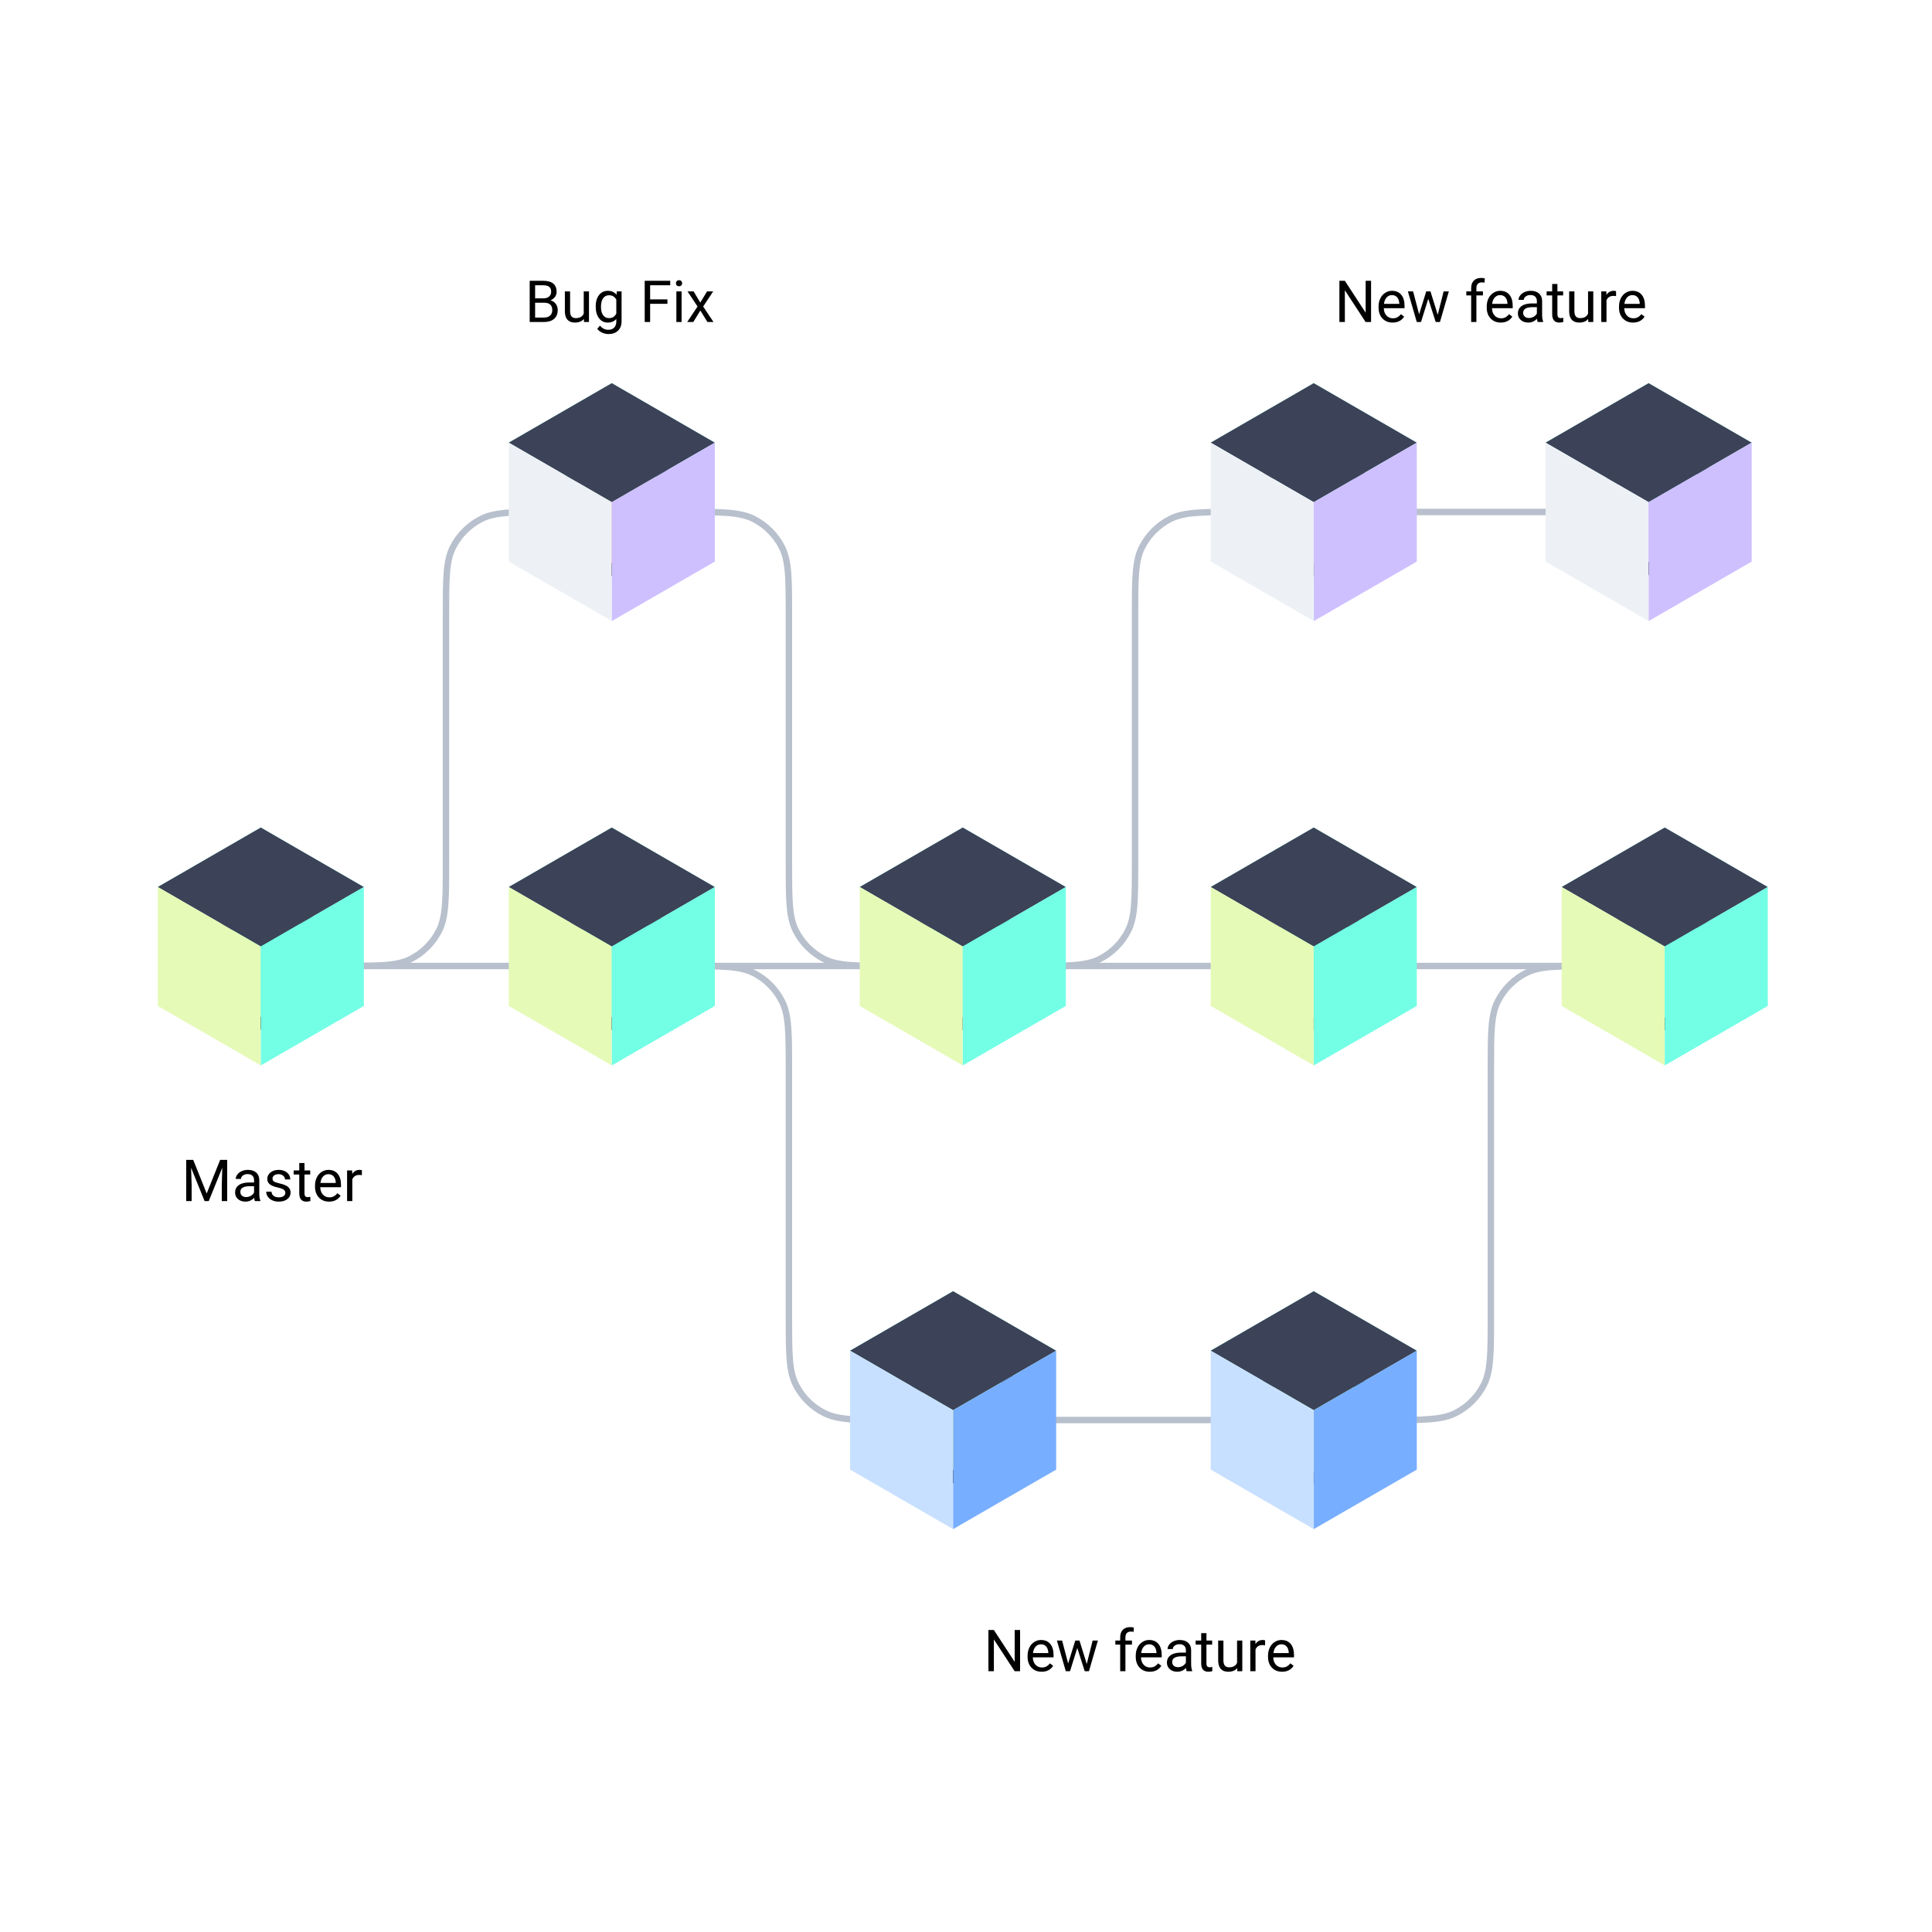
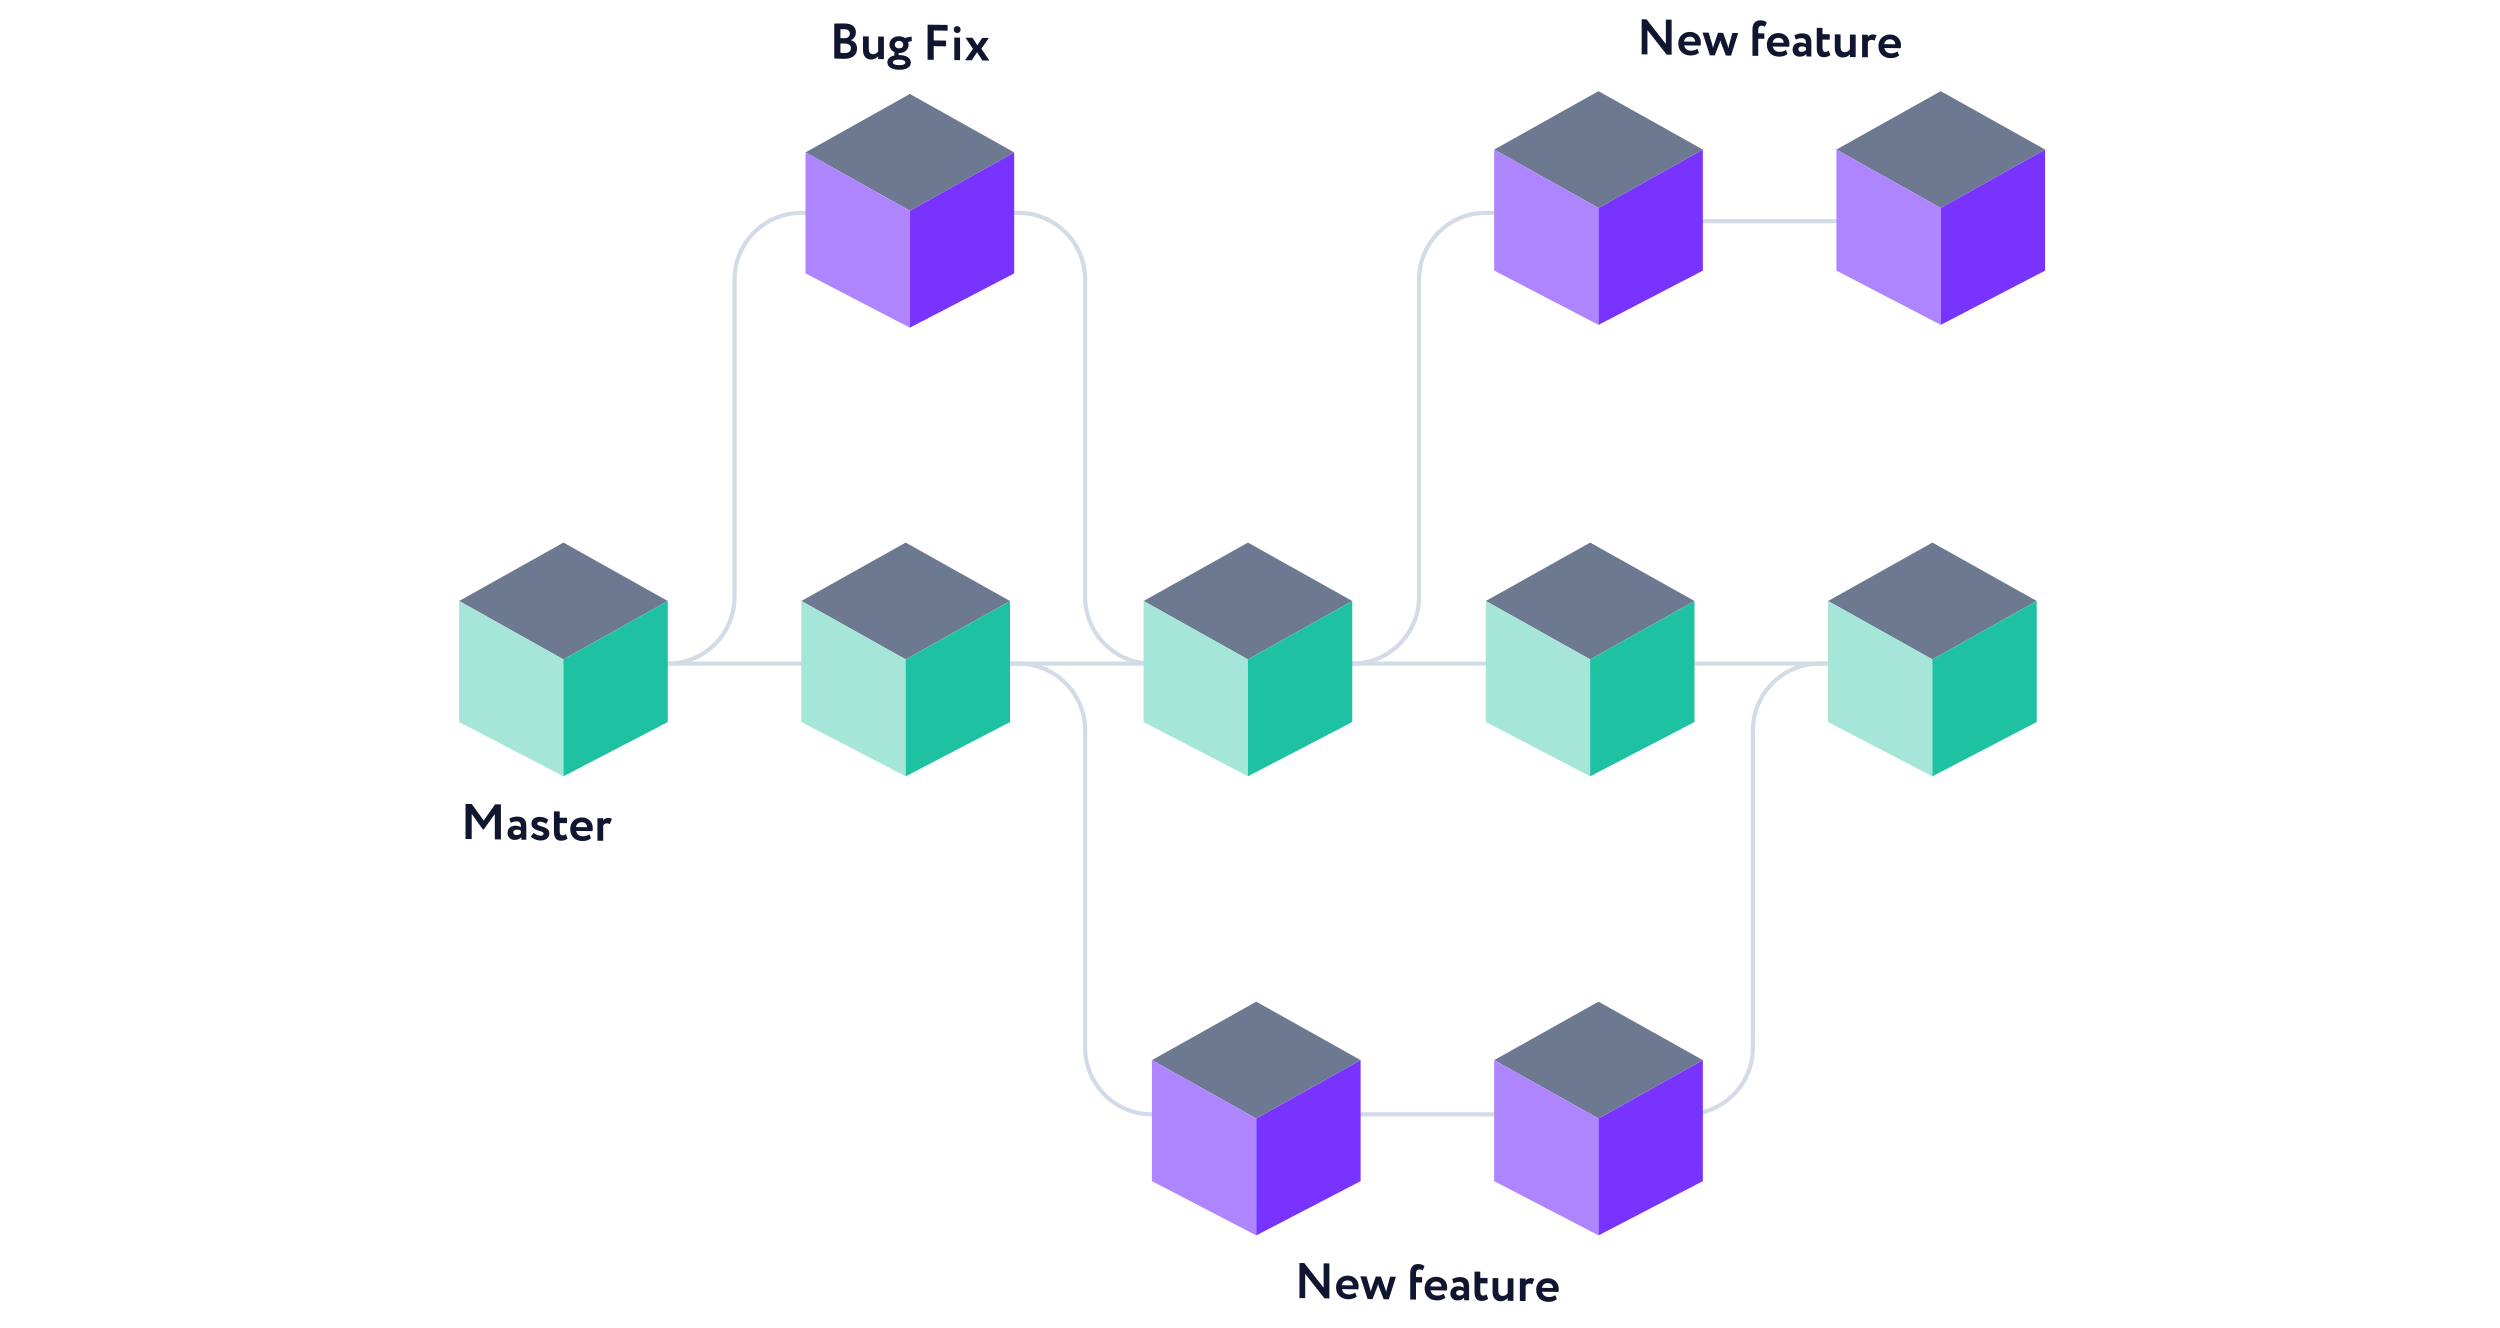
- <svg xmlns="http://www.w3.org/2000/svg" width="600" height="600" viewBox="0 0 600 600" fill="none">
-   <path d="M60.005 360.203L64.189 370.645L68.372 360.203H70.561V373H68.873V368.017L69.031 362.638L64.83 373H63.538L59.346 362.664L59.513 368.017V373H57.825V360.203H60.005ZM79.156 373C79.062 372.812 78.986 372.479 78.928 371.998C78.172 372.783 77.269 373.176 76.221 373.176C75.283 373.176 74.513 372.912 73.909 372.385C73.311 371.852 73.013 371.178 73.013 370.363C73.013 369.373 73.388 368.605 74.138 368.061C74.894 367.51 75.954 367.234 77.319 367.234H78.901V366.487C78.901 365.919 78.731 365.468 78.392 365.134C78.052 364.794 77.551 364.624 76.889 364.624C76.309 364.624 75.822 364.771 75.43 365.063C75.037 365.356 74.841 365.711 74.841 366.127H73.206C73.206 365.652 73.373 365.195 73.707 364.756C74.047 364.311 74.504 363.959 75.078 363.701C75.658 363.443 76.294 363.314 76.985 363.314C78.081 363.314 78.939 363.59 79.561 364.141C80.182 364.686 80.504 365.438 80.527 366.399V370.776C80.527 371.649 80.639 372.344 80.861 372.859V373H79.156ZM76.458 371.761C76.968 371.761 77.451 371.629 77.908 371.365C78.365 371.102 78.696 370.759 78.901 370.337V368.386H77.627C75.635 368.386 74.639 368.969 74.639 370.135C74.639 370.645 74.809 371.043 75.148 371.33C75.488 371.617 75.925 371.761 76.458 371.761ZM88.613 370.478C88.613 370.038 88.446 369.698 88.112 369.458C87.784 369.212 87.207 369.001 86.381 368.825C85.561 368.649 84.907 368.438 84.421 368.192C83.94 367.946 83.583 367.653 83.349 367.313C83.12 366.974 83.006 366.569 83.006 366.101C83.006 365.321 83.334 364.662 83.99 364.123C84.652 363.584 85.496 363.314 86.522 363.314C87.6 363.314 88.473 363.593 89.141 364.149C89.814 364.706 90.151 365.418 90.151 366.285H88.517C88.517 365.84 88.326 365.456 87.945 365.134C87.57 364.812 87.096 364.65 86.522 364.65C85.93 364.65 85.467 364.779 85.133 365.037C84.799 365.295 84.632 365.632 84.632 366.048C84.632 366.44 84.787 366.736 85.098 366.936C85.408 367.135 85.968 367.325 86.776 367.507C87.591 367.688 88.25 367.905 88.754 368.157C89.258 368.409 89.63 368.714 89.87 369.071C90.116 369.423 90.239 369.854 90.239 370.363C90.239 371.213 89.899 371.896 89.22 372.411C88.54 372.921 87.658 373.176 86.574 373.176C85.812 373.176 85.139 373.041 84.553 372.771C83.967 372.502 83.507 372.127 83.173 371.646C82.845 371.16 82.681 370.636 82.681 370.073H84.307C84.336 370.618 84.553 371.052 84.957 371.374C85.367 371.69 85.906 371.849 86.574 371.849C87.189 371.849 87.682 371.726 88.051 371.479C88.426 371.228 88.613 370.894 88.613 370.478ZM94.564 361.188V363.49H96.339V364.747H94.564V370.645C94.564 371.025 94.643 371.312 94.801 371.506C94.959 371.693 95.228 371.787 95.609 371.787C95.797 371.787 96.055 371.752 96.383 371.682V373C95.955 373.117 95.539 373.176 95.135 373.176C94.408 373.176 93.86 372.956 93.491 372.517C93.122 372.077 92.938 371.453 92.938 370.645V364.747H91.206V363.49H92.938V361.188H94.564ZM102.192 373.176C100.903 373.176 99.855 372.754 99.046 371.91C98.237 371.061 97.833 369.927 97.833 368.509V368.21C97.833 367.267 98.012 366.426 98.369 365.688C98.732 364.943 99.236 364.363 99.881 363.947C100.531 363.525 101.234 363.314 101.99 363.314C103.227 363.314 104.188 363.722 104.873 364.536C105.559 365.351 105.901 366.517 105.901 368.034V368.711H99.459C99.482 369.648 99.755 370.407 100.276 370.987C100.804 371.562 101.472 371.849 102.28 371.849C102.854 371.849 103.341 371.731 103.739 371.497C104.138 371.263 104.486 370.952 104.785 370.565L105.778 371.339C104.981 372.563 103.786 373.176 102.192 373.176ZM101.99 364.65C101.334 364.65 100.783 364.891 100.338 365.371C99.893 365.846 99.617 366.514 99.512 367.375H104.275V367.252C104.229 366.426 104.006 365.787 103.607 365.336C103.209 364.879 102.67 364.65 101.99 364.65ZM112.388 364.949C112.142 364.908 111.875 364.888 111.588 364.888C110.521 364.888 109.798 365.342 109.417 366.25V373H107.791V363.49H109.373L109.399 364.589C109.933 363.739 110.688 363.314 111.667 363.314C111.983 363.314 112.224 363.355 112.388 363.438V364.949Z" fill="black" />
-   <path d="M316.796 519H315.1L308.657 509.139V519H306.961V506.203H308.657L315.117 516.108V506.203H316.796V519ZM323.484 519.176C322.195 519.176 321.146 518.754 320.338 517.91C319.529 517.061 319.125 515.927 319.125 514.509V514.21C319.125 513.267 319.304 512.426 319.661 511.688C320.024 510.943 320.528 510.363 321.173 509.947C321.823 509.525 322.526 509.314 323.282 509.314C324.519 509.314 325.479 509.722 326.165 510.536C326.851 511.351 327.193 512.517 327.193 514.034V514.711H320.751C320.774 515.648 321.047 516.407 321.568 516.987C322.096 517.562 322.764 517.849 323.572 517.849C324.146 517.849 324.633 517.731 325.031 517.497C325.43 517.263 325.778 516.952 326.077 516.565L327.07 517.339C326.273 518.563 325.078 519.176 323.484 519.176ZM323.282 510.65C322.626 510.65 322.075 510.891 321.63 511.371C321.185 511.846 320.909 512.514 320.804 513.375H325.567V513.252C325.521 512.426 325.298 511.787 324.899 511.336C324.501 510.879 323.962 510.65 323.282 510.65ZM337.503 516.759L339.331 509.49H340.957L338.188 519H336.87L334.559 511.793L332.309 519H330.99L328.23 509.49H329.848L331.72 516.609L333.935 509.49H335.244L337.503 516.759ZM347.883 519V510.747H346.38V509.49H347.883V508.515C347.883 507.495 348.155 506.707 348.7 506.15C349.245 505.594 350.016 505.315 351.012 505.315C351.387 505.315 351.759 505.365 352.128 505.465L352.04 506.783C351.765 506.73 351.472 506.704 351.161 506.704C350.634 506.704 350.227 506.859 349.939 507.17C349.652 507.475 349.509 507.914 349.509 508.488V509.49H351.539V510.747H349.509V519H347.883ZM357.076 519.176C355.787 519.176 354.738 518.754 353.93 517.91C353.121 517.061 352.717 515.927 352.717 514.509V514.21C352.717 513.267 352.896 512.426 353.253 511.688C353.616 510.943 354.12 510.363 354.765 509.947C355.415 509.525 356.118 509.314 356.874 509.314C358.11 509.314 359.071 509.722 359.757 510.536C360.442 511.351 360.785 512.517 360.785 514.034V514.711H354.343C354.366 515.648 354.639 516.407 355.16 516.987C355.688 517.562 356.355 517.849 357.164 517.849C357.738 517.849 358.225 517.731 358.623 517.497C359.021 517.263 359.37 516.952 359.669 516.565L360.662 517.339C359.865 518.563 358.67 519.176 357.076 519.176ZM356.874 510.65C356.218 510.65 355.667 510.891 355.222 511.371C354.776 511.846 354.501 512.514 354.396 513.375H359.159V513.252C359.112 512.426 358.89 511.787 358.491 511.336C358.093 510.879 357.554 510.65 356.874 510.65ZM368.546 519C368.452 518.812 368.376 518.479 368.317 517.998C367.562 518.783 366.659 519.176 365.61 519.176C364.673 519.176 363.902 518.912 363.299 518.385C362.701 517.852 362.402 517.178 362.402 516.363C362.402 515.373 362.777 514.605 363.527 514.061C364.283 513.51 365.344 513.234 366.709 513.234H368.291V512.487C368.291 511.919 368.121 511.468 367.781 511.134C367.441 510.794 366.94 510.624 366.278 510.624C365.698 510.624 365.212 510.771 364.819 511.063C364.427 511.356 364.23 511.711 364.23 512.127H362.596C362.596 511.652 362.763 511.195 363.097 510.756C363.437 510.311 363.894 509.959 364.468 509.701C365.048 509.443 365.684 509.314 366.375 509.314C367.471 509.314 368.329 509.59 368.95 510.141C369.571 510.686 369.894 511.438 369.917 512.399V516.776C369.917 517.649 370.028 518.344 370.251 518.859V519H368.546ZM365.848 517.761C366.357 517.761 366.841 517.629 367.298 517.365C367.755 517.102 368.086 516.759 368.291 516.337V514.386H367.017C365.024 514.386 364.028 514.969 364.028 516.135C364.028 516.645 364.198 517.043 364.538 517.33C364.878 517.617 365.314 517.761 365.848 517.761ZM374.672 507.188V509.49H376.447V510.747H374.672V516.645C374.672 517.025 374.751 517.312 374.909 517.506C375.067 517.693 375.337 517.787 375.718 517.787C375.905 517.787 376.163 517.752 376.491 517.682V519C376.063 519.117 375.647 519.176 375.243 519.176C374.517 519.176 373.969 518.956 373.6 518.517C373.23 518.077 373.046 517.453 373.046 516.645V510.747H371.314V509.49H373.046V507.188H374.672ZM384.226 518.06C383.593 518.804 382.664 519.176 381.439 519.176C380.426 519.176 379.652 518.883 379.119 518.297C378.592 517.705 378.325 516.832 378.319 515.678V509.49H379.945V515.634C379.945 517.075 380.531 517.796 381.703 517.796C382.945 517.796 383.771 517.333 384.182 516.407V509.49H385.808V519H384.261L384.226 518.06ZM392.883 510.949C392.637 510.908 392.37 510.888 392.083 510.888C391.017 510.888 390.293 511.342 389.912 512.25V519H388.286V509.49H389.868L389.895 510.589C390.428 509.739 391.184 509.314 392.162 509.314C392.479 509.314 392.719 509.355 392.883 509.438V510.949ZM398.156 519.176C396.867 519.176 395.818 518.754 395.01 517.91C394.201 517.061 393.797 515.927 393.797 514.509V514.21C393.797 513.267 393.976 512.426 394.333 511.688C394.696 510.943 395.2 510.363 395.845 509.947C396.495 509.525 397.198 509.314 397.954 509.314C399.19 509.314 400.151 509.722 400.837 510.536C401.522 511.351 401.865 512.517 401.865 514.034V514.711H395.423C395.446 515.648 395.719 516.407 396.24 516.987C396.768 517.562 397.436 517.849 398.244 517.849C398.818 517.849 399.305 517.731 399.703 517.497C400.102 517.263 400.45 516.952 400.749 516.565L401.742 517.339C400.945 518.563 399.75 519.176 398.156 519.176ZM397.954 510.65C397.298 510.65 396.747 510.891 396.302 511.371C395.856 511.846 395.581 512.514 395.476 513.375H400.239V513.252C400.192 512.426 399.97 511.787 399.571 511.336C399.173 510.879 398.634 510.65 397.954 510.65Z" fill="black" />
-   <path d="M425.796 100H424.1L417.657 90.139V100H415.961V87.203H417.657L424.117 97.108V87.203H425.796V100ZM432.484 100.176C431.195 100.176 430.146 99.754 429.338 98.91C428.529 98.061 428.125 96.927 428.125 95.509V95.21C428.125 94.267 428.304 93.426 428.661 92.688C429.024 91.943 429.528 91.363 430.173 90.947C430.823 90.525 431.526 90.314 432.282 90.314C433.519 90.314 434.479 90.722 435.165 91.536C435.851 92.351 436.193 93.517 436.193 95.034V95.711H429.751C429.774 96.648 430.047 97.407 430.568 97.987C431.096 98.561 431.764 98.849 432.572 98.849C433.146 98.849 433.633 98.731 434.031 98.497C434.43 98.263 434.778 97.952 435.077 97.565L436.07 98.339C435.273 99.564 434.078 100.176 432.484 100.176ZM432.282 91.65C431.626 91.65 431.075 91.891 430.63 92.371C430.185 92.846 429.909 93.514 429.804 94.375H434.567V94.252C434.521 93.426 434.298 92.787 433.899 92.336C433.501 91.879 432.962 91.65 432.282 91.65ZM446.503 97.759L448.331 90.49H449.957L447.188 100H445.87L443.559 92.793L441.309 100H439.99L437.23 90.49H438.848L440.72 97.609L442.935 90.49H444.244L446.503 97.759ZM456.883 100V91.747H455.38V90.49H456.883V89.515C456.883 88.495 457.155 87.707 457.7 87.15C458.245 86.594 459.016 86.315 460.012 86.315C460.387 86.315 460.759 86.365 461.128 86.465L461.04 87.783C460.765 87.731 460.472 87.704 460.161 87.704C459.634 87.704 459.227 87.859 458.939 88.17C458.652 88.475 458.509 88.914 458.509 89.488V90.49H460.539V91.747H458.509V100H456.883ZM466.076 100.176C464.787 100.176 463.738 99.754 462.93 98.91C462.121 98.061 461.717 96.927 461.717 95.509V95.21C461.717 94.267 461.896 93.426 462.253 92.688C462.616 91.943 463.12 91.363 463.765 90.947C464.415 90.525 465.118 90.314 465.874 90.314C467.11 90.314 468.071 90.722 468.757 91.536C469.442 92.351 469.785 93.517 469.785 95.034V95.711H463.343C463.366 96.648 463.639 97.407 464.16 97.987C464.688 98.561 465.355 98.849 466.164 98.849C466.738 98.849 467.225 98.731 467.623 98.497C468.021 98.263 468.37 97.952 468.669 97.565L469.662 98.339C468.865 99.564 467.67 100.176 466.076 100.176ZM465.874 91.65C465.218 91.65 464.667 91.891 464.222 92.371C463.776 92.846 463.501 93.514 463.396 94.375H468.159V94.252C468.112 93.426 467.89 92.787 467.491 92.336C467.093 91.879 466.554 91.65 465.874 91.65ZM477.546 100C477.452 99.812 477.376 99.478 477.317 98.998C476.562 99.783 475.659 100.176 474.61 100.176C473.673 100.176 472.902 99.912 472.299 99.385C471.701 98.852 471.402 98.178 471.402 97.363C471.402 96.373 471.777 95.606 472.527 95.061C473.283 94.51 474.344 94.234 475.709 94.234H477.291V93.487C477.291 92.919 477.121 92.468 476.781 92.134C476.441 91.794 475.94 91.624 475.278 91.624C474.698 91.624 474.212 91.77 473.819 92.064C473.427 92.356 473.23 92.711 473.23 93.127H471.596C471.596 92.652 471.763 92.195 472.097 91.756C472.437 91.311 472.894 90.959 473.468 90.701C474.048 90.443 474.684 90.314 475.375 90.314C476.471 90.314 477.329 90.59 477.95 91.141C478.571 91.686 478.894 92.439 478.917 93.399V97.776C478.917 98.649 479.028 99.344 479.251 99.859V100H477.546ZM474.848 98.761C475.357 98.761 475.841 98.629 476.298 98.365C476.755 98.102 477.086 97.759 477.291 97.337V95.386H476.017C474.024 95.386 473.028 95.969 473.028 97.135C473.028 97.644 473.198 98.043 473.538 98.33C473.878 98.617 474.314 98.761 474.848 98.761ZM483.672 88.188V90.49H485.447V91.747H483.672V97.644C483.672 98.025 483.751 98.312 483.909 98.506C484.067 98.693 484.337 98.787 484.718 98.787C484.905 98.787 485.163 98.752 485.491 98.682V100C485.063 100.117 484.647 100.176 484.243 100.176C483.517 100.176 482.969 99.956 482.6 99.517C482.23 99.077 482.046 98.453 482.046 97.644V91.747H480.314V90.49H482.046V88.188H483.672ZM493.226 99.06C492.593 99.804 491.664 100.176 490.439 100.176C489.426 100.176 488.652 99.883 488.119 99.297C487.592 98.705 487.325 97.832 487.319 96.678V90.49H488.945V96.634C488.945 98.075 489.531 98.796 490.703 98.796C491.945 98.796 492.771 98.333 493.182 97.407V90.49H494.808V100H493.261L493.226 99.06ZM501.883 91.949C501.637 91.908 501.37 91.888 501.083 91.888C500.017 91.888 499.293 92.342 498.912 93.25V100H497.286V90.49H498.868L498.895 91.589C499.428 90.739 500.184 90.314 501.162 90.314C501.479 90.314 501.719 90.356 501.883 90.438V91.949ZM507.156 100.176C505.867 100.176 504.818 99.754 504.01 98.91C503.201 98.061 502.797 96.927 502.797 95.509V95.21C502.797 94.267 502.976 93.426 503.333 92.688C503.696 91.943 504.2 91.363 504.845 90.947C505.495 90.525 506.198 90.314 506.954 90.314C508.19 90.314 509.151 90.722 509.837 91.536C510.522 92.351 510.865 93.517 510.865 95.034V95.711H504.423C504.446 96.648 504.719 97.407 505.24 97.987C505.768 98.561 506.436 98.849 507.244 98.849C507.818 98.849 508.305 98.731 508.703 98.497C509.102 98.263 509.45 97.952 509.749 97.565L510.742 98.339C509.945 99.564 508.75 100.176 507.156 100.176ZM506.954 91.65C506.298 91.65 505.747 91.891 505.302 92.371C504.856 92.846 504.581 93.514 504.476 94.375H509.239V94.252C509.192 93.426 508.97 92.787 508.571 92.336C508.173 91.879 507.634 91.65 506.954 91.65Z" fill="black" />
-   <path d="M164.498 100V87.203H168.682C170.07 87.203 171.113 87.49 171.811 88.064C172.514 88.639 172.865 89.488 172.865 90.613C172.865 91.211 172.695 91.741 172.355 92.204C172.016 92.661 171.553 93.016 170.967 93.268C171.658 93.461 172.203 93.83 172.602 94.375C173.006 94.914 173.208 95.559 173.208 96.309C173.208 97.457 172.836 98.359 172.092 99.016C171.348 99.672 170.296 100 168.937 100H164.498ZM166.186 94.015V98.62H168.972C169.757 98.62 170.375 98.418 170.826 98.014C171.283 97.603 171.512 97.041 171.512 96.326C171.512 94.785 170.674 94.015 168.998 94.015H166.186ZM166.186 92.661H168.734C169.473 92.661 170.062 92.477 170.501 92.107C170.946 91.738 171.169 91.237 171.169 90.605C171.169 89.901 170.964 89.392 170.554 89.075C170.144 88.753 169.52 88.592 168.682 88.592H166.186V92.661ZM181.329 99.06C180.696 99.804 179.768 100.176 178.543 100.176C177.529 100.176 176.756 99.883 176.223 99.297C175.695 98.705 175.429 97.832 175.423 96.678V90.49H177.049V96.634C177.049 98.075 177.635 98.796 178.807 98.796C180.049 98.796 180.875 98.333 181.285 97.407V90.49H182.911V100H181.364L181.329 99.06ZM185.003 95.166C185.003 93.684 185.346 92.506 186.031 91.633C186.717 90.754 187.625 90.314 188.756 90.314C189.916 90.314 190.821 90.725 191.472 91.545L191.551 90.49H193.036V99.772C193.036 101.002 192.67 101.972 191.938 102.681C191.211 103.39 190.232 103.744 189.002 103.744C188.316 103.744 187.646 103.598 186.989 103.305C186.333 103.012 185.832 102.61 185.486 102.101L186.33 101.125C187.027 101.986 187.88 102.417 188.888 102.417C189.679 102.417 190.294 102.194 190.733 101.749C191.179 101.304 191.401 100.677 191.401 99.868V99.051C190.751 99.801 189.863 100.176 188.738 100.176C187.625 100.176 186.723 99.728 186.031 98.831C185.346 97.935 185.003 96.713 185.003 95.166ZM186.638 95.351C186.638 96.423 186.857 97.267 187.297 97.882C187.736 98.491 188.352 98.796 189.143 98.796C190.168 98.796 190.921 98.33 191.401 97.398V93.057C190.903 92.148 190.156 91.694 189.16 91.694C188.369 91.694 187.751 92.002 187.306 92.617C186.86 93.232 186.638 94.144 186.638 95.351ZM207.274 94.349H201.904V100H200.217V87.203H208.145V88.592H201.904V92.969H207.274V94.349ZM211.678 100H210.052V90.49H211.678V100ZM209.92 87.968C209.92 87.704 209.999 87.481 210.157 87.3C210.321 87.118 210.562 87.027 210.878 87.027C211.194 87.027 211.435 87.118 211.599 87.3C211.763 87.481 211.845 87.704 211.845 87.968C211.845 88.231 211.763 88.451 211.599 88.627C211.435 88.803 211.194 88.891 210.878 88.891C210.562 88.891 210.321 88.803 210.157 88.627C209.999 88.451 209.92 88.231 209.92 87.968ZM217.479 93.962L219.588 90.49H221.486L218.375 95.192L221.583 100H219.702L217.505 96.44L215.308 100H213.418L216.626 95.192L213.515 90.49H215.396L217.479 93.962Z" fill="black" />
-   <circle cx="84" cy="300" r="18" transform="rotate(90 84 300)" fill="#73FFE5" stroke="black" stroke-width="4" />
-   <circle cx="192" cy="300" r="18" transform="rotate(90 192 300)" fill="#73FFE5" stroke="black" stroke-width="4" />
-   <circle cx="408" cy="300" r="18" transform="rotate(90 408 300)" fill="#73FFE5" stroke="black" stroke-width="4" />
-   <circle cx="300" cy="441" r="18" transform="rotate(90 300 441)" fill="#E5FF73" stroke="black" stroke-width="4" />
-   <circle cx="192" cy="159" r="18" transform="rotate(90 192 159)" fill="#FFA492" stroke="black" stroke-width="4" />
-   <circle cx="408" cy="441" r="18" transform="rotate(90 408 441)" fill="#E5FF73" stroke="black" stroke-width="4" />
-   <circle cx="408" cy="159" r="18" transform="rotate(90 408 159)" fill="#CEC0FF" stroke="black" stroke-width="4" />
-   <circle cx="516" cy="159" r="18" transform="rotate(90 516 159)" fill="#CEC0FF" stroke="black" stroke-width="4" />
-   <circle cx="516" cy="300" r="18" transform="rotate(90 516 300)" fill="#73FFE5" stroke="black" stroke-width="4" />
-   <path d="M102 300H176" stroke="#B8C0CD" stroke-width="2" />
-   <path d="M424 300L496 300" stroke="#B8C0CD" stroke-width="2" />
-   <path d="M424 159L496 159" stroke="#B8C0CD" stroke-width="2" />
-   <path d="M316 300L388 300" stroke="#B8C0CD" stroke-width="2" />
-   <path d="M316 441L388 441" stroke="#B8C0CD" stroke-width="2" />
-   <path d="M210 300L282 300" stroke="#B8C0CD" stroke-width="2" />
-   <circle cx="300" cy="300" r="18" transform="rotate(90 300 300)" fill="#73FFE5" stroke="black" stroke-width="4" />
-   <path d="M174.5 159H170.5C159.299 159 153.698 159 149.42 161.18C145.657 163.097 142.597 166.157 140.68 169.92C138.5 174.198 138.5 179.799 138.5 191V268C138.5 279.201 138.5 284.802 136.32 289.08C134.403 292.843 131.343 295.903 127.58 297.82C123.302 300 117.701 300 106.5 300H102" stroke="#B8C0CD" stroke-width="2" />
-   <path d="M209 159H213C224.201 159 229.802 159 234.08 161.18C237.843 163.097 240.903 166.157 242.82 169.92C245 174.198 245 179.799 245 191V268C245 279.201 245 284.802 247.18 289.08C249.097 292.843 252.157 295.903 255.92 297.82C260.198 300 265.799 300 277 300H281.5" stroke="#B8C0CD" stroke-width="2" />
-   <path d="M388.5 159H384.5C373.299 159 367.698 159 363.42 161.18C359.657 163.097 356.597 166.157 354.68 169.92C352.5 174.198 352.5 179.799 352.5 191V268C352.5 279.201 352.5 284.802 350.32 289.08C348.403 292.843 345.343 295.903 341.58 297.82C337.302 300 331.701 300 320.5 300H316" stroke="#B8C0CD" stroke-width="2" />
-   <path d="M427 441H431C442.201 441 447.802 441 452.08 438.82C455.843 436.903 458.903 433.843 460.82 430.08C463 425.802 463 420.201 463 409V332C463 320.799 463 315.198 465.18 310.92C467.097 307.157 470.157 304.097 473.92 302.18C478.198 300 483.799 300 495 300H499.5" stroke="#B8C0CD" stroke-width="2" />
-   <path d="M209 300H213C224.201 300 229.802 300 234.08 302.18C237.843 304.097 240.903 307.157 242.82 310.92C245 315.198 245 320.799 245 332V409C245 420.201 245 425.802 247.18 430.08C249.097 433.843 252.157 436.903 255.92 438.82C260.198 441 265.799 441 277 441H281.5" stroke="#B8C0CD" stroke-width="2" />
-   <rect width="36.937" height="36.937" transform="matrix(0.866025 0.5 -0.866025 0.5 80.9883 257)" fill="#73FFE5" />
-   <rect width="36.937" height="36.937" transform="matrix(0.866025 0.5 -0.866025 0.5 80.9883 257)" fill="#3C4257" />
-   <path d="M49 275.469L80.988 293.937L80.988 330.873L49 312.404L49 293.937L49 275.469Z" fill="#E5FAB7" />
-   <path d="M81.012 293.938L113 275.469L113 312.405L81.012 330.873L81.012 312.405L81.012 293.938Z" fill="#73FFE5" />
-   <rect width="36.937" height="36.937" transform="matrix(0.866025 0.5 -0.866025 0.5 295.988 401)" fill="#73FFE5" />
-   <rect width="36.937" height="36.937" transform="matrix(0.866025 0.5 -0.866025 0.5 295.988 401)" fill="#3C4257" />
-   <path d="M264 419.469L295.988 437.937L295.988 474.873L264 456.404L264 437.937L264 419.469Z" fill="#C8E0FF" />
-   <path d="M296.012 437.938L328 419.469L328 456.405L296.012 474.873L296.012 456.405L296.012 437.938Z" fill="#78AEFF" />
-   <rect width="36.937" height="36.937" transform="matrix(0.866025 0.5 -0.866025 0.5 407.988 401)" fill="#73FFE5" />
-   <rect width="36.937" height="36.937" transform="matrix(0.866025 0.5 -0.866025 0.5 407.988 401)" fill="#3C4257" />
-   <path d="M376 419.469L407.988 437.937L407.988 474.873L376 456.404L376 437.937L376 419.469Z" fill="#C8E0FF" />
-   <path d="M408.012 437.938L440 419.469L440 456.405L408.012 474.873L408.012 456.405L408.012 437.938Z" fill="#78AEFF" />
-   <rect width="36.937" height="36.937" transform="matrix(0.866025 0.5 -0.866025 0.5 189.988 119)" fill="#73FFE5" />
-   <rect width="36.937" height="36.937" transform="matrix(0.866025 0.5 -0.866025 0.5 189.988 119)" fill="#3C4257" />
-   <path d="M158 137.469L189.988 155.937L189.988 192.873L158 174.404L158 155.937L158 137.469Z" fill="#EDF1F5" />
-   <path d="M190.012 155.938L222 137.469L222 174.405L190.012 192.873L190.012 174.405L190.012 155.938Z" fill="#CEC0FF" />
-   <rect width="36.937" height="36.937" transform="matrix(0.866025 0.5 -0.866025 0.5 407.988 119)" fill="#73FFE5" />
-   <rect width="36.937" height="36.937" transform="matrix(0.866025 0.5 -0.866025 0.5 407.988 119)" fill="#3C4257" />
-   <path d="M376 137.469L407.988 155.937L407.988 192.873L376 174.404L376 155.937L376 137.469Z" fill="#EDF1F5" />
-   <path d="M408.012 155.938L440 137.469L440 174.405L408.012 192.873L408.012 174.405L408.012 155.938Z" fill="#CEC0FF" />
-   <rect width="36.937" height="36.937" transform="matrix(0.866025 0.5 -0.866025 0.5 511.988 119)" fill="#73FFE5" />
-   <rect width="36.937" height="36.937" transform="matrix(0.866025 0.5 -0.866025 0.5 511.988 119)" fill="#3C4257" />
-   <path d="M480 137.469L511.988 155.937L511.988 192.873L480 174.404L480 155.937L480 137.469Z" fill="#EDF1F5" />
-   <path d="M512.012 155.938L544 137.469L544 174.405L512.012 192.873L512.012 174.405L512.012 155.938Z" fill="#CEC0FF" />
-   <rect width="36.937" height="36.937" transform="matrix(0.866025 0.5 -0.866025 0.5 189.988 257)" fill="#73FFE5" />
-   <rect width="36.937" height="36.937" transform="matrix(0.866025 0.5 -0.866025 0.5 189.988 257)" fill="#3C4257" />
-   <path d="M158 275.469L189.988 293.937L189.988 330.873L158 312.404L158 293.937L158 275.469Z" fill="#E5FAB7" />
-   <path d="M190.012 293.938L222 275.469L222 312.405L190.012 330.873L190.012 312.405L190.012 293.938Z" fill="#73FFE5" />
-   <rect width="36.937" height="36.937" transform="matrix(0.866025 0.5 -0.866025 0.5 298.988 257)" fill="#73FFE5" />
-   <rect width="36.937" height="36.937" transform="matrix(0.866025 0.5 -0.866025 0.5 298.988 257)" fill="#3C4257" />
-   <path d="M267 275.469L298.988 293.937L298.988 330.873L267 312.404L267 293.937L267 275.469Z" fill="#E5FAB7" />
-   <path d="M299.012 293.938L331 275.469L331 312.405L299.012 330.873L299.012 312.405L299.012 293.938Z" fill="#73FFE5" />
-   <rect width="36.937" height="36.937" transform="matrix(0.866025 0.5 -0.866025 0.5 407.988 257)" fill="#73FFE5" />
-   <rect width="36.937" height="36.937" transform="matrix(0.866025 0.5 -0.866025 0.5 407.988 257)" fill="#3C4257" />
-   <path d="M376 275.469L407.988 293.937L407.988 330.873L376 312.404L376 293.937L376 275.469Z" fill="#E5FAB7" />
-   <path d="M408.012 293.938L440 275.469L440 312.405L408.012 330.873L408.012 312.405L408.012 293.938Z" fill="#73FFE5" />
-   <rect width="36.937" height="36.937" transform="matrix(0.866025 0.5 -0.866025 0.5 516.988 257)" fill="#73FFE5" />
-   <rect width="36.937" height="36.937" transform="matrix(0.866025 0.5 -0.866025 0.5 516.988 257)" fill="#3C4257" />
-   <path d="M485 275.469L516.988 293.937L516.988 330.873L485 312.404L485 293.937L485 275.469Z" fill="#E5FAB7" />
-   <path d="M517.012 293.938L549 275.469L549 312.405L517.012 330.873L517.012 312.405L517.012 293.938Z" fill="#73FFE5" />
+ <svg xmlns="http://www.w3.org/2000/svg" width="599" height="318" viewBox="0 0 599 318" fill="none">
+   <path d="M393 53H454.5" stroke="#D3DBE6" />
+   <path d="M313 267H374.5" stroke="#D3DBE6" />
+   <path d="M194 51H192C183.163 51 176 58.163 176 67V143C176 151.837 168.837 159 160 159H158" stroke="#D3DBE6" />
+   <path d="M358 51H356C347.163 51 340 58.163 340 67V143C340 151.837 332.837 159 324 159H322" stroke="#D3DBE6" />
+   <path d="M242 159H244C252.837 159 260 166.163 260 175V251C260 259.837 267.163 267 276 267H278" stroke="#D3DBE6" />
+   <path d="M438 159H436C427.163 159 420 166.163 420 175V251C420 259.837 412.837 267 404 267H402" stroke="#D3DBE6" />
+   <path d="M242 51H244C252.837 51 260 58.163 260 67V143C260 151.837 267.163 159 276 159H278" stroke="#D3DBE6" />
+   <path d="M124 159H475.5" stroke="#D3DBE6" />
+   <path d="M199.888 14.006C200.38 14.049 201.46 14.087 202.228 14.097C204.004 14.12 205.348 13.346 205.348 11.618C205.348 10.502 204.7 9.857 203.872 9.642V9.618C204.592 9.292 205.072 8.686 205.072 7.726C205.072 6.562 204.316 5.64 202.312 5.614C201.472 5.603 200.356 5.624 199.888 5.642V14.006ZM202.408 10.439C203.332 10.451 203.872 10.818 203.872 11.526C203.872 12.318 203.332 12.731 202.336 12.718C201.916 12.713 201.568 12.672 201.364 12.646V10.425L202.408 10.439ZM202.288 6.994C203.08 7.004 203.608 7.371 203.608 8.055C203.608 8.823 203.044 9.163 202.36 9.155L201.364 9.141V7.017C201.628 6.997 201.952 6.989 202.288 6.994ZM211.781 8.774L210.401 8.756V12.344C210.089 12.748 209.645 12.994 209.189 12.988C208.434 12.978 208.158 12.458 208.158 11.738V8.726L206.778 8.708V12.008C206.778 13.556 207.618 14.251 208.673 14.265C209.513 14.276 210.077 13.887 210.401 13.496V14.156L211.781 14.174V8.774ZM212.611 14.917C212.611 16.153 213.847 16.697 215.419 16.718C216.991 16.738 218.227 16.202 218.227 14.99C218.227 13.778 216.991 13.21 215.419 13.19L215.359 13.189C215.311 13.104 215.287 13.008 215.287 12.912C215.287 12.852 215.287 12.78 215.311 12.708L215.407 12.709C216.799 12.727 217.699 11.827 217.699 10.747C217.699 10.507 217.651 10.267 217.567 10.05L218.467 9.857L218.419 8.753L216.787 9.091C216.415 8.847 215.947 8.696 215.407 8.689C213.979 8.671 213.103 9.607 213.103 10.687C213.103 11.479 213.571 12.181 214.387 12.516C214.303 12.623 214.267 12.766 214.267 12.898C214.267 13.018 214.303 13.163 214.363 13.272C213.331 13.474 212.611 14.017 212.611 14.917ZM213.895 14.934C213.895 14.537 214.435 14.281 215.419 14.293C216.415 14.306 216.931 14.577 216.931 14.973C216.931 15.405 216.355 15.626 215.419 15.614C214.483 15.601 213.895 15.354 213.895 14.934ZM214.399 10.704C214.399 10.212 214.783 9.797 215.407 9.805C216.055 9.814 216.415 10.226 216.415 10.73C216.415 11.271 215.995 11.601 215.407 11.593C214.783 11.585 214.399 11.208 214.399 10.704ZM222.245 14.311L223.721 14.33V11.066L226.685 11.105V9.725L223.721 9.686V7.31L227.045 7.354V5.974L222.245 5.911V14.311ZM228.651 14.395L230.03 14.413V9.013L228.651 8.995V14.395ZM228.507 7.049C228.507 7.601 228.903 7.918 229.371 7.924C229.766 7.929 230.162 7.622 230.162 7.07C230.162 6.578 229.766 6.261 229.371 6.256C228.903 6.25 228.507 6.557 228.507 7.049ZM236.934 9.103L235.338 9.082L234.162 10.855L233.022 9.052L231.33 9.03L233.13 11.705L231.21 14.428L232.806 14.449L234.114 12.522L235.374 14.483L237.054 14.505L235.134 11.659L236.934 9.103Z" fill="#10162F" />
+   <path d="M218 50.511L193 36.511L218 22.511L243 36.511L218 50.511Z" fill="#6C7991" />
+   <path d="M193 36.511L218 50.511V78.51L193 65.51V36.511Z" fill="#AE85FF" />
+   <path d="M243 36.511L218 50.511V78.51L243 65.51V36.511Z" fill="#7833FF" />
+   <path d="M400.52 13.111V4.711L399.14 4.693V10.537L394.52 4.633L393.345 4.618V13.018L394.724 13.036V7.216L399.344 13.096L400.52 13.111ZM406.687 11.68C406.375 11.928 405.823 12.161 405.163 12.152C404.312 12.141 403.664 11.689 403.544 10.871L407.443 10.922C407.503 10.719 407.527 10.515 407.527 10.179C407.527 8.667 406.363 7.656 404.971 7.638C403.196 7.615 402.116 8.86 402.116 10.432C402.116 12.136 403.28 13.28 405.019 13.302C405.775 13.312 406.543 13.106 407.083 12.657L406.687 11.68ZM404.911 8.789C405.703 8.799 406.159 9.321 406.147 9.981L403.496 9.946C403.64 9.24 404.084 8.778 404.911 8.789ZM416.462 7.92L415.07 7.902L414.278 10.784C414.218 11.047 414.158 11.31 414.11 11.561C414.05 11.309 413.99 11.056 413.906 10.815L412.862 7.873L411.638 7.857L410.63 10.784C410.522 11.082 410.486 11.274 410.426 11.501C410.378 11.248 410.354 11.044 410.271 10.779L409.407 7.828L407.931 7.809L409.683 13.255L410.858 13.271L411.998 10.31C412.082 10.095 412.142 9.892 412.19 9.652C412.25 9.857 412.286 10.085 412.37 10.291L413.522 13.306L414.758 13.322L416.462 7.92ZM419.889 13.365L421.269 13.383V9.279L422.733 9.298V8.002L421.269 7.983V7.215C421.269 6.471 421.593 6.151 422.061 6.157C422.373 6.162 422.673 6.249 422.853 6.432L423.321 5.382C423.045 5.09 422.457 4.867 421.809 4.858C420.609 4.842 419.889 5.589 419.889 7.089V13.365ZM427.908 11.958C427.596 12.206 427.044 12.439 426.384 12.43C425.532 12.419 424.884 11.966 424.764 11.149L428.664 11.2C428.724 10.997 428.748 10.793 428.748 10.457C428.748 8.945 427.584 7.934 426.192 7.916C424.416 7.892 423.337 9.138 423.337 10.71C423.337 12.414 424.5 13.557 426.24 13.58C426.996 13.59 427.764 13.384 428.304 12.935L427.908 11.958ZM426.132 9.067C426.924 9.077 427.38 9.599 427.368 10.259L424.716 10.224C424.86 9.518 425.304 9.056 426.132 9.067ZM430.279 9.493C430.675 9.318 431.071 9.131 431.695 9.14C432.499 9.15 432.739 9.645 432.703 10.545C432.439 10.349 431.959 10.187 431.479 10.181C430.387 10.166 429.512 10.719 429.512 11.907C429.512 12.951 430.219 13.572 431.203 13.585C431.935 13.595 432.511 13.314 432.799 12.91V13.534L433.999 13.55V10.262C433.999 8.834 433.435 8.01 431.839 7.989C431.131 7.98 430.399 8.211 429.931 8.481L430.279 9.493ZM431.659 12.427C431.227 12.421 430.891 12.189 430.891 11.781C430.891 11.325 431.299 11.114 431.755 11.12C432.151 11.126 432.463 11.214 432.703 11.397V11.949C432.535 12.187 432.235 12.435 431.659 12.427ZM435.294 11.515C435.294 12.895 435.75 13.693 436.974 13.709C437.669 13.718 438.245 13.461 438.569 13.202L438.149 12.128C437.957 12.27 437.693 12.434 437.322 12.429C436.866 12.423 436.674 12.037 436.674 11.449V9.481L438.413 9.504V8.208L436.674 8.185V6.685L435.294 6.667V11.515ZM444.621 8.289L443.241 8.271V11.859C442.929 12.263 442.485 12.509 442.029 12.503C441.273 12.493 440.997 11.973 440.997 11.253V8.241L439.618 8.223V11.523C439.618 13.071 440.457 13.766 441.513 13.78C442.353 13.791 442.917 13.402 443.241 13.011V13.671L444.621 13.689V8.289ZM446.159 13.709L447.539 13.727V10.103C447.695 9.793 447.947 9.532 448.427 9.539C448.715 9.542 448.859 9.592 449.123 9.752L449.615 8.462C449.435 8.328 449.219 8.253 448.775 8.247C448.127 8.239 447.791 8.51 447.539 8.855V8.327L446.159 8.309V13.709ZM454.636 12.308C454.324 12.556 453.772 12.789 453.112 12.78C452.261 12.769 451.613 12.316 451.493 11.499L455.392 11.55C455.452 11.347 455.476 11.143 455.476 10.807C455.476 9.295 454.312 8.284 452.92 8.265C451.145 8.242 450.065 9.488 450.065 11.06C450.065 12.764 451.229 13.907 452.968 13.93C453.724 13.94 454.492 13.734 455.032 13.285L454.636 12.308ZM452.86 9.417C453.652 9.427 454.108 9.949 454.096 10.609L451.445 10.574C451.589 9.868 452.033 9.406 452.86 9.417Z" fill="#10162F" />
+   <path d="M383 49.838L358 35.838L383 21.838L408 35.838L383 49.838Z" fill="#6C7991" />
+   <path d="M358 35.838L383 49.838V77.838L358 64.838V35.838Z" fill="#AE85FF" />
+   <path d="M408 35.838L383 49.838V77.838L408 64.838V35.838Z" fill="#7833FF" />
+   <path d="M465 49.838L440 35.838L465 21.838L490 35.838L465 49.838Z" fill="#6C7991" />
+   <path d="M440 35.838L465 49.838V77.838L440 64.838V35.838Z" fill="#AE85FF" />
+   <path d="M490 35.838L465 49.838V77.838L490 64.838V35.838Z" fill="#7833FF" />
+   <path d="M135 158L110 144L135 130L160 144L135 158Z" fill="#6C7991" />
+   <path d="M110 144L135 158V186L110 173V144Z" fill="#A5E6D9" />
+   <path d="M160 144L135 158V186L160 173V144Z" fill="#1EC1A1" />
+   <path d="M217 158L192 144L217 130L242 144L217 158Z" fill="#6C7991" />
+   <path d="M192 144L217 158V186L192 173V144Z" fill="#A5E6D9" />
+   <path d="M242 144L217 158V186L242 173V144Z" fill="#1EC1A1" />
+   <path d="M299 158L274 144L299 130L324 144L299 158Z" fill="#6C7991" />
+   <path d="M274 144L299 158V186L274 173V144Z" fill="#A5E6D9" />
+   <path d="M324 144L299 158V186L324 173V144Z" fill="#1EC1A1" />
+   <path d="M381 158L356 144L381 130L406 144L381 158Z" fill="#6C7991" />
+   <path d="M356 144L381 158V186L356 173V144Z" fill="#A5E6D9" />
+   <path d="M406 144L381 158V186L406 173V144Z" fill="#1EC1A1" />
+   <path d="M463 158L438 144L463 130L488 144L463 158Z" fill="#6C7991" />
+   <path d="M438 144L463 158V186L438 173V144Z" fill="#A5E6D9" />
+   <path d="M488 144L463 158V186L488 173V144Z" fill="#1EC1A1" />
+   <path d="M111.541 201.02L113.017 201.039V195.003L115.692 198.735L115.908 198.737L118.56 195.04V201.112L120.024 201.131V192.731L118.632 192.713L115.896 196.601L113.029 192.64L111.541 192.62V201.02ZM122.38 197.154C122.776 196.979 123.172 196.792 123.796 196.801C124.6 196.811 124.84 197.306 124.804 198.206C124.54 198.01 124.06 197.848 123.58 197.842C122.488 197.827 121.612 198.38 121.612 199.568C121.612 200.612 122.32 201.233 123.304 201.246C124.036 201.256 124.612 200.975 124.9 200.571V201.195L126.1 201.211V197.923C126.1 196.495 125.536 195.671 123.94 195.65C123.232 195.641 122.5 195.872 122.032 196.142L122.38 197.154ZM123.76 200.088C123.328 200.082 122.992 199.85 122.992 199.442C122.992 198.986 123.4 198.775 123.856 198.781C124.252 198.787 124.564 198.875 124.804 199.058V199.61C124.636 199.848 124.336 200.096 123.76 200.088ZM130.25 199.741C130.25 200.077 129.938 200.241 129.542 200.236C129.002 200.229 128.186 199.894 127.863 199.542L127.191 200.433C127.443 200.82 128.45 201.374 129.446 201.387C130.766 201.404 131.63 200.755 131.63 199.687C131.63 197.779 128.714 198.233 128.714 197.333C128.714 197.093 128.966 196.868 129.386 196.874C129.962 196.881 130.526 197.153 130.85 197.409L131.366 196.432C131.03 196.115 130.358 195.735 129.314 195.721C128.198 195.706 127.335 196.283 127.335 197.339C127.335 199.307 130.25 198.865 130.25 199.741ZM132.726 199.246C132.726 200.626 133.182 201.423 134.406 201.439C135.102 201.449 135.678 201.192 136.002 200.932L135.582 199.859C135.39 200 135.126 200.165 134.754 200.16C134.298 200.154 134.106 199.768 134.106 199.18V197.212L135.846 197.234V195.938L134.106 195.916V194.416L132.726 194.398V199.246ZM141.195 199.896C140.883 200.144 140.331 200.377 139.671 200.368C138.819 200.357 138.171 199.905 138.051 199.087L141.951 199.138C142.011 198.935 142.035 198.731 142.035 198.395C142.035 196.883 140.871 195.872 139.479 195.854C137.703 195.831 136.623 197.077 136.623 198.649C136.623 200.353 137.787 201.496 139.527 201.519C140.283 201.528 141.051 201.322 141.591 200.874L141.195 199.896ZM139.419 197.005C140.211 197.015 140.667 197.537 140.655 198.197L138.003 198.163C138.147 197.456 138.591 196.994 139.419 197.005ZM143.146 201.434L144.526 201.452V197.828C144.682 197.518 144.934 197.257 145.414 197.264C145.702 197.267 145.846 197.317 146.11 197.477L146.602 196.187C146.422 196.053 146.206 195.978 145.762 195.972C145.114 195.964 144.778 196.235 144.526 196.58V196.052L143.146 196.034V201.434Z" fill="#10162F" />
+   <path d="M301 268L276 254L301 240L326 254L301 268Z" fill="#6C7991" />
+   <path d="M276 254L301 268V296L276 283V254Z" fill="#AE85FF" />
+   <path d="M326 254L301 268V296L326 283V254Z" fill="#7833FF" />
+   <path d="M383 268L358 254L383 240L408 254L383 268Z" fill="#6C7991" />
+   <path d="M358 254L383 268V296L358 283V254Z" fill="#AE85FF" />
+   <path d="M408 254L383 268V296L408 283V254Z" fill="#7833FF" />
+   <path d="M318.52 311.111V302.711L317.14 302.693V308.537L312.52 302.633L311.345 302.618V311.018L312.724 311.036V305.216L317.344 311.096L318.52 311.111ZM324.687 309.68C324.375 309.928 323.823 310.161 323.163 310.152C322.312 310.141 321.664 309.689 321.544 308.871L325.443 308.922C325.503 308.719 325.527 308.515 325.527 308.179C325.527 306.667 324.363 305.656 322.971 305.638C321.196 305.615 320.116 306.86 320.116 308.432C320.116 310.136 321.28 311.28 323.019 311.302C323.775 311.312 324.543 311.106 325.083 310.657L324.687 309.68ZM322.911 306.789C323.703 306.799 324.159 307.321 324.147 307.981L321.496 307.946C321.64 307.24 322.084 306.778 322.911 306.789ZM334.462 305.92L333.07 305.902L332.278 308.784C332.218 309.047 332.158 309.31 332.11 309.561C332.05 309.309 331.99 309.056 331.906 308.815L330.862 305.873L329.638 305.857L328.63 308.784C328.522 309.082 328.486 309.274 328.426 309.501C328.378 309.249 328.354 309.044 328.271 308.779L327.407 305.828L325.931 305.809L327.683 311.255L328.858 311.271L329.998 308.31C330.082 308.095 330.142 307.892 330.19 307.652C330.25 307.857 330.286 308.086 330.37 308.291L331.522 311.306L332.758 311.322L334.462 305.92ZM337.889 311.365L339.269 311.383V307.279L340.733 307.298V306.002L339.269 305.983V305.215C339.269 304.471 339.593 304.151 340.061 304.157C340.373 304.162 340.673 304.249 340.853 304.432L341.321 303.382C341.045 303.09 340.457 302.867 339.809 302.858C338.609 302.842 337.889 303.589 337.889 305.089V311.365ZM345.908 309.958C345.596 310.206 345.044 310.439 344.384 310.43C343.532 310.419 342.884 309.966 342.764 309.149L346.664 309.2C346.724 308.997 346.748 308.793 346.748 308.457C346.748 306.945 345.584 305.934 344.192 305.916C342.416 305.892 341.337 307.138 341.337 308.71C341.337 310.414 342.5 311.557 344.24 311.58C344.996 311.59 345.764 311.384 346.304 310.935L345.908 309.958ZM344.132 307.067C344.924 307.077 345.38 307.599 345.368 308.259L342.716 308.224C342.86 307.518 343.304 307.056 344.132 307.067ZM348.279 307.493C348.675 307.318 349.071 307.131 349.695 307.14C350.499 307.15 350.739 307.645 350.703 308.545C350.439 308.349 349.959 308.187 349.479 308.181C348.387 308.166 347.512 308.719 347.512 309.907C347.512 310.951 348.219 311.572 349.203 311.585C349.935 311.595 350.511 311.314 350.799 310.91V311.534L351.999 311.55V308.262C351.999 306.834 351.435 306.01 349.839 305.989C349.131 305.98 348.399 306.211 347.931 306.481L348.279 307.493ZM349.659 310.427C349.227 310.421 348.891 310.189 348.891 309.781C348.891 309.325 349.299 309.114 349.755 309.12C350.151 309.126 350.463 309.214 350.703 309.397V309.949C350.535 310.187 350.235 310.435 349.659 310.427ZM353.294 309.515C353.294 310.895 353.75 311.693 354.974 311.709C355.669 311.718 356.245 311.461 356.569 311.202L356.149 310.128C355.957 310.27 355.693 310.434 355.322 310.429C354.866 310.423 354.674 310.037 354.674 309.449V307.481L356.413 307.504V306.208L354.674 306.185V304.685L353.294 304.667V309.515ZM362.621 306.289L361.241 306.271V309.859C360.929 310.263 360.485 310.509 360.029 310.503C359.273 310.493 358.997 309.973 358.997 309.253V306.241L357.618 306.223V309.523C357.618 311.071 358.457 311.766 359.513 311.78C360.353 311.791 360.917 311.403 361.241 311.011V311.671L362.621 311.689V306.289ZM364.159 311.709L365.539 311.727V308.103C365.695 307.793 365.947 307.532 366.427 307.539C366.715 307.542 366.859 307.592 367.123 307.752L367.615 306.462C367.435 306.328 367.219 306.253 366.775 306.247C366.127 306.239 365.791 306.51 365.539 306.855V306.327L364.159 306.309V311.709ZM372.636 310.308C372.324 310.556 371.772 310.789 371.112 310.78C370.261 310.769 369.613 310.316 369.493 309.499L373.392 309.55C373.452 309.347 373.476 309.143 373.476 308.807C373.476 307.295 372.312 306.284 370.92 306.265C369.145 306.242 368.065 307.488 368.065 309.06C368.065 310.764 369.229 311.907 370.968 311.93C371.724 311.94 372.492 311.734 373.032 311.285L372.636 310.308ZM370.86 307.417C371.652 307.427 372.108 307.949 372.096 308.609L369.445 308.574C369.589 307.868 370.033 307.406 370.86 307.417Z" fill="#10162F" />
</svg>
